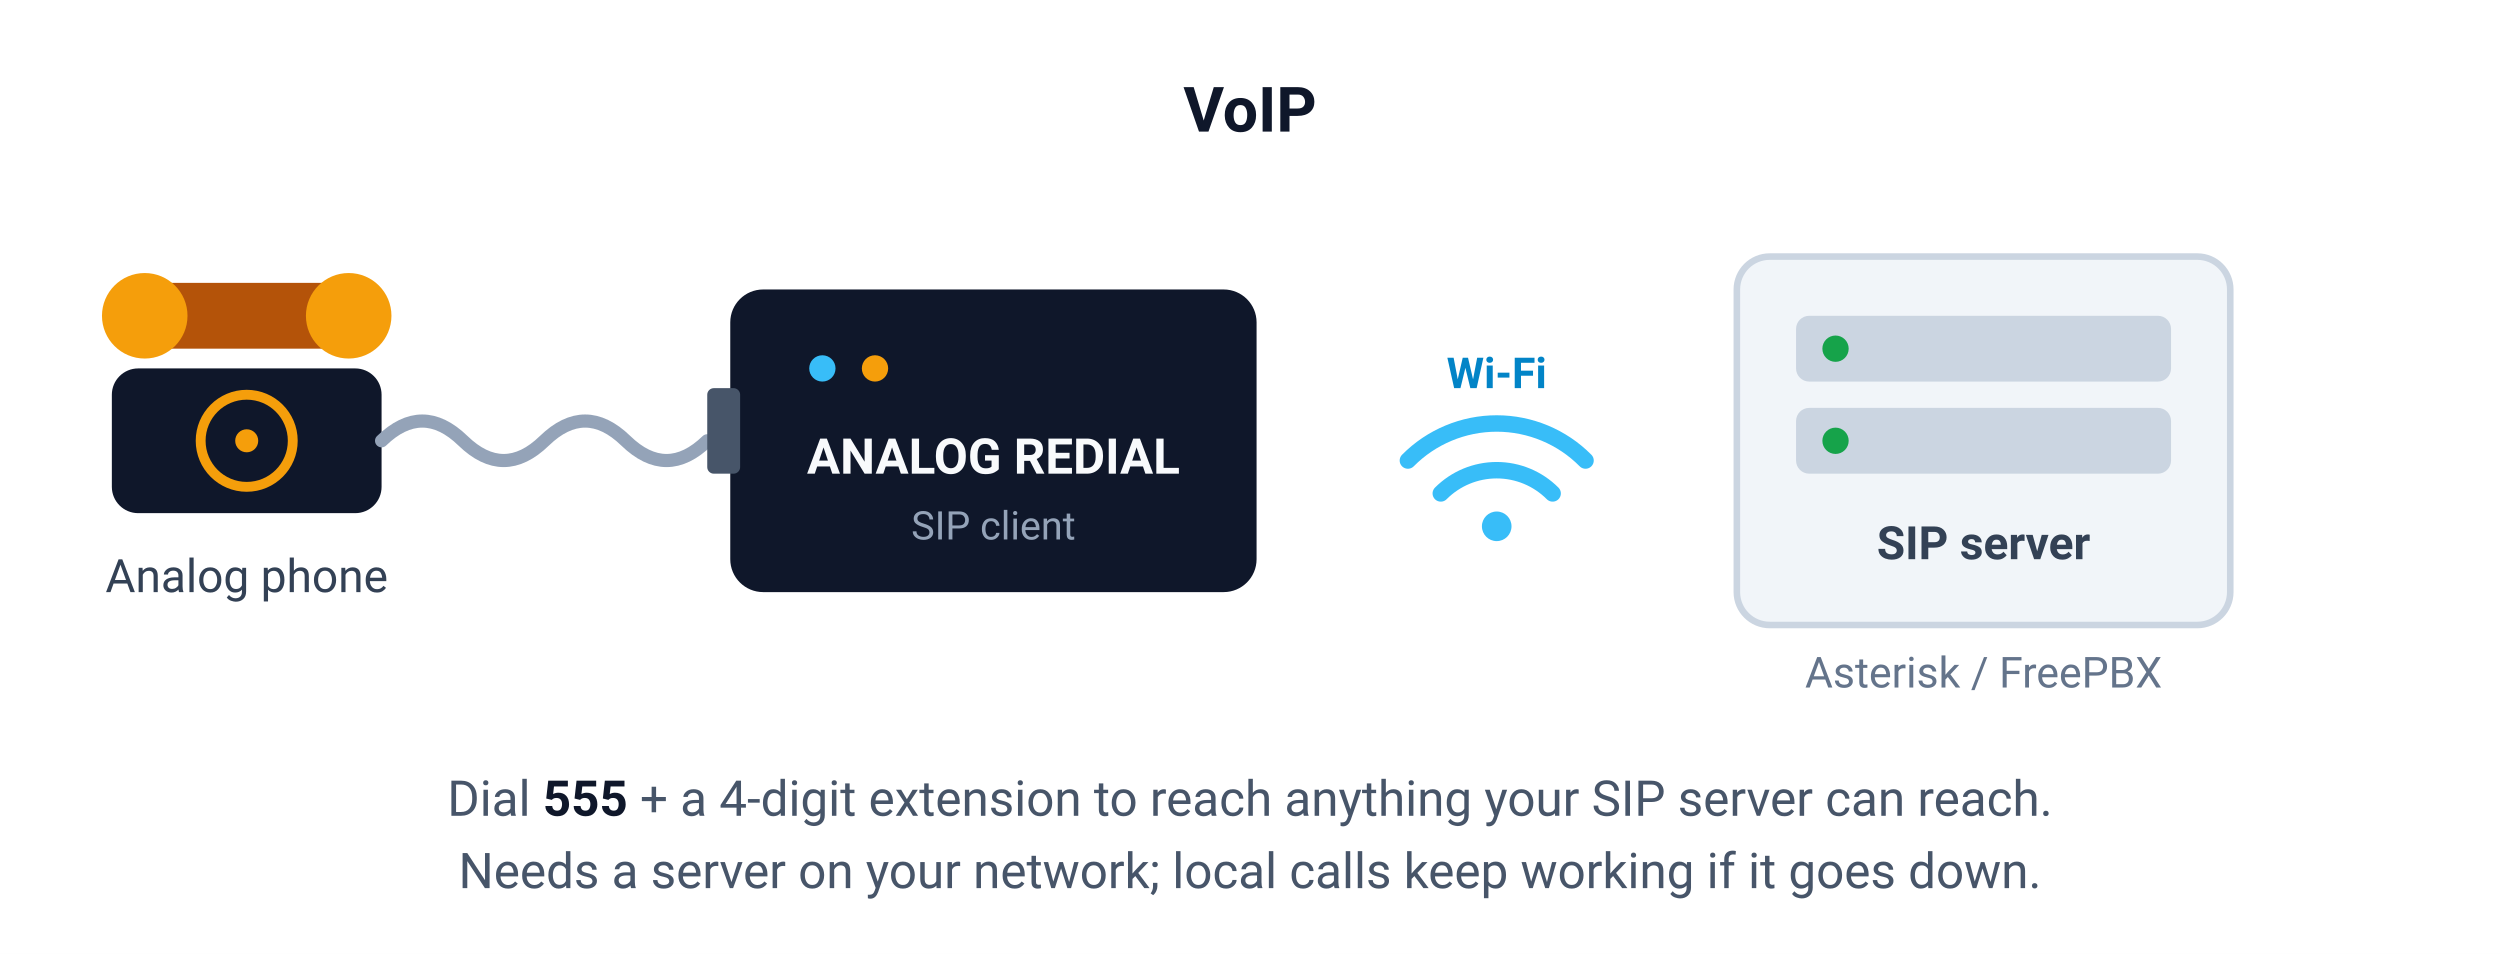
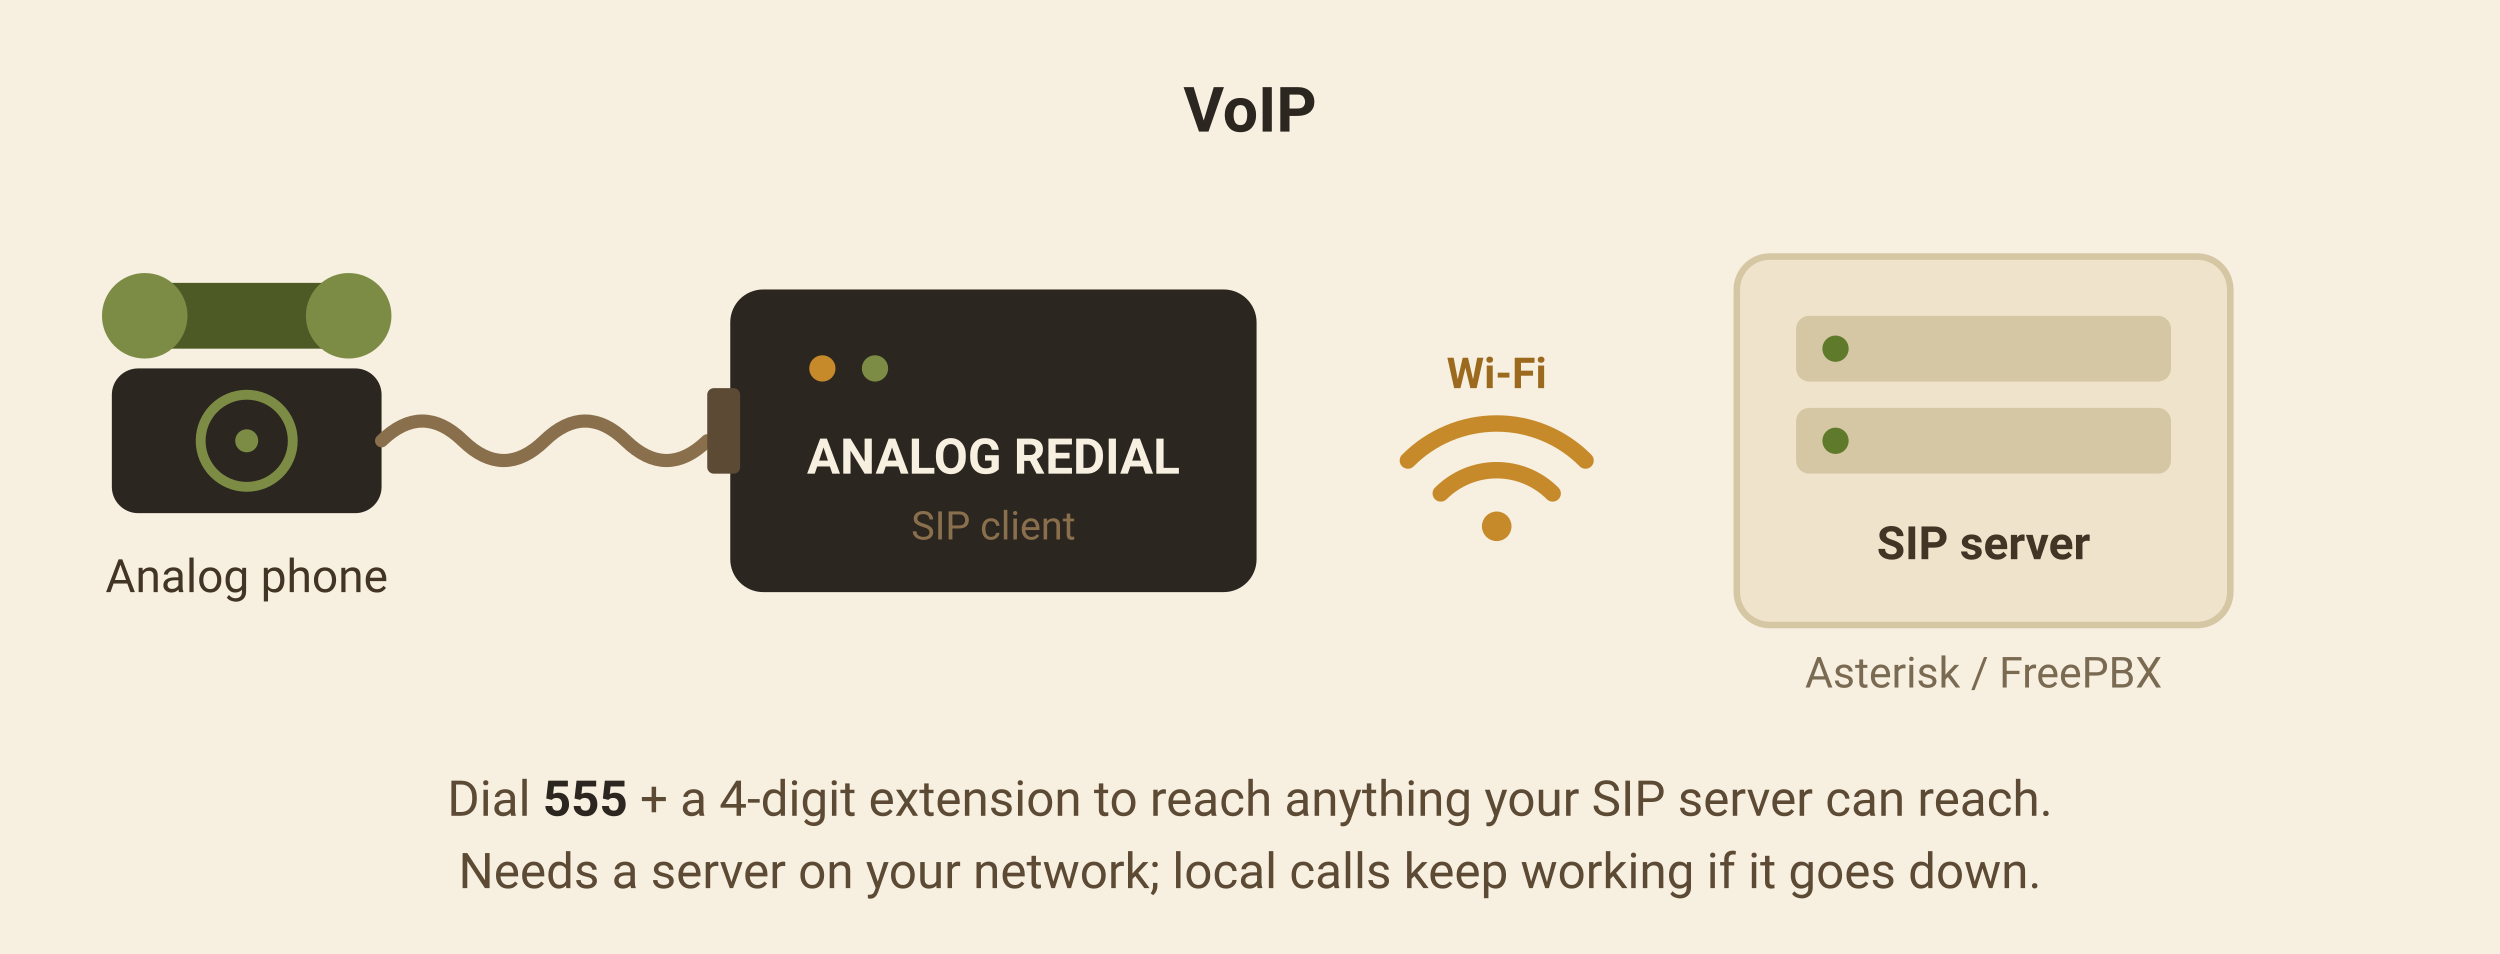
<svg xmlns="http://www.w3.org/2000/svg" viewBox="0 0 760 290" width="760" height="290" role="img" aria-label="VoIP setup: an analog telephone plugged into an Analog Redial board, which joins Wi-Fi and registers with a SIP server to place calls beyond the board">
-   <rect width="760" height="290" fill="#ffffff" />
+   <rect width="760" height="290" fill="#f7f0e0" />
  <g font-family="system-ui, -apple-system, Segoe UI, Roboto, sans-serif">
    <g transform="translate(30,80)">
-       <line x1="14" y1="16" x2="76" y2="16" stroke="#b45309" stroke-width="20" stroke-linecap="round" />
-       <circle cx="14" cy="16" r="13" fill="#f59e0b" />
-       <circle cx="76" cy="16" r="13" fill="#f59e0b" />
-       <rect x="4" y="32" width="82" height="44" rx="8" fill="#0f172a" />
-       <circle cx="45" cy="54" r="14" fill="none" stroke="#f59e0b" stroke-width="3" />
-       <circle cx="45" cy="54" r="3.5" fill="#f59e0b" />
-       <text x="45" y="100" text-anchor="middle" font-size="14" fill="#334155">Analog phone</text>
+       <line x1="14" y1="16" x2="76" y2="16" stroke="#4d5a26" stroke-width="20" stroke-linecap="round" />
+       <circle cx="14" cy="16" r="13" fill="#7c8c45" />
+       <circle cx="76" cy="16" r="13" fill="#7c8c45" />
+       <rect x="4" y="32" width="82" height="44" rx="8" fill="#2b2620" />
+       <circle cx="45" cy="54" r="14" fill="none" stroke="#7c8c45" stroke-width="3" />
+       <circle cx="45" cy="54" r="3.5" fill="#7c8c45" />
+       <text x="45" y="100" text-anchor="middle" font-size="14" fill="#423525">Analog phone</text>
    </g>
-     <path d="M 116 134 q 12.38 -12 24.75 0 q 12.38 12 24.75 0 q 12.38 -12 24.75 0 q 12.38 12 24.75 0" fill="none" stroke="#94a3b8" stroke-width="4" stroke-linecap="round" />
+     <path d="M 116 134 q 12.38 -12 24.75 0 q 12.38 12 24.75 0 q 12.38 -12 24.75 0 q 12.38 12 24.75 0" fill="none" stroke="#8a6f4d" stroke-width="4" stroke-linecap="round" />
    <g transform="translate(222,88)">
-       <rect x="0" y="0" width="160" height="92" rx="10" fill="#0f172a" />
-       <rect x="-7" y="30" width="10" height="26" rx="2" fill="#475569" />
-       <circle cx="28" cy="24" r="4" fill="#38bdf8" />
-       <circle cx="44" cy="24" r="4" fill="#f59e0b" />
-       <text x="80" y="56" text-anchor="middle" font-size="15" font-weight="600" fill="#f8fafc">ANALOG REDIAL</text>
-       <text x="80" y="76" text-anchor="middle" font-size="12" fill="#94a3b8">SIP client</text>
+       <rect x="0" y="0" width="160" height="92" rx="10" fill="#2b2620" />
+       <rect x="-7" y="30" width="10" height="26" rx="2" fill="#5c4a35" />
+       <circle cx="28" cy="24" r="4" fill="#c78a2b" />
+       <circle cx="44" cy="24" r="4" fill="#7c8c45" />
+       <text x="80" y="56" text-anchor="middle" font-size="15" font-weight="600" fill="#f7f0e0">ANALOG REDIAL</text>
+       <text x="80" y="76" text-anchor="middle" font-size="12" fill="#8a6f4d">SIP client</text>
    </g>
    <g transform="translate(455,134)">
-       <path d="M -27 6 A 38 38 0 0 1 27 6" fill="none" stroke="#38bdf8" stroke-width="5" stroke-linecap="round" />
-       <path d="M -17 16 A 24 24 0 0 1 17 16" fill="none" stroke="#38bdf8" stroke-width="5" stroke-linecap="round" />
-       <circle cx="0" cy="26" r="4.5" fill="#38bdf8" />
-       <text x="0" y="-16" text-anchor="middle" font-size="13" font-weight="600" fill="#0284c7">Wi-Fi</text>
+       <path d="M -27 6 A 38 38 0 0 1 27 6" fill="none" stroke="#c78a2b" stroke-width="5" stroke-linecap="round" />
+       <path d="M -17 16 A 24 24 0 0 1 17 16" fill="none" stroke="#c78a2b" stroke-width="5" stroke-linecap="round" />
+       <circle cx="0" cy="26" r="4.5" fill="#c78a2b" />
+       <text x="0" y="-16" text-anchor="middle" font-size="13" font-weight="600" fill="#9c6a1f">Wi-Fi</text>
    </g>
    <g transform="translate(528,78)">
-       <rect x="0" y="0" width="150" height="112" rx="10" fill="#f1f5f9" stroke="#cbd5e1" stroke-width="2" />
-       <rect x="18" y="18" width="114" height="20" rx="4" fill="#cbd5e1" />
-       <rect x="18" y="46" width="114" height="20" rx="4" fill="#cbd5e1" />
-       <circle cx="30" cy="28" r="4" fill="#16a34a" />
-       <circle cx="30" cy="56" r="4" fill="#16a34a" />
-       <text x="75" y="92" text-anchor="middle" font-size="14" font-weight="600" fill="#334155">SIP server</text>
-       <text x="75" y="131" text-anchor="middle" font-size="13" fill="#64748b">Asterisk / FreePBX</text>
+       <rect x="0" y="0" width="150" height="112" rx="10" fill="#efe4cb" stroke="#d6c7a4" stroke-width="2" />
+       <rect x="18" y="18" width="114" height="20" rx="4" fill="#d6c7a4" />
+       <rect x="18" y="46" width="114" height="20" rx="4" fill="#d6c7a4" />
+       <circle cx="30" cy="28" r="4" fill="#5f7a2a" />
+       <circle cx="30" cy="56" r="4" fill="#5f7a2a" />
+       <text x="75" y="92" text-anchor="middle" font-size="14" font-weight="600" fill="#423525">SIP server</text>
+       <text x="75" y="131" text-anchor="middle" font-size="13" fill="#7a6a52">Asterisk / FreePBX</text>
    </g>
-     <text x="380" y="40" text-anchor="middle" font-size="19" font-weight="600" fill="#0f172a">VoIP</text>
-     <text x="380" y="248" text-anchor="middle" font-size="15" fill="#475569">Dial <tspan font-weight="600" fill="#0f172a">555</tspan> + a 4-digit extension to reach anything your SIP server can reach.</text>
-     <text x="380" y="270" text-anchor="middle" font-size="15" fill="#475569">Needs a server on your network; local calls keep working if it goes down.</text>
+     <text x="380" y="40" text-anchor="middle" font-size="19" font-weight="600" fill="#2b2620">VoIP</text>
+     <text x="380" y="248" text-anchor="middle" font-size="15" fill="#5c4a35">Dial <tspan font-weight="600" fill="#2b2620">555</tspan> + a 4-digit extension to reach anything your SIP server can reach.</text>
+     <text x="380" y="270" text-anchor="middle" font-size="15" fill="#5c4a35">Needs a server on your network; local calls keep working if it goes down.</text>
  </g>
</svg>
